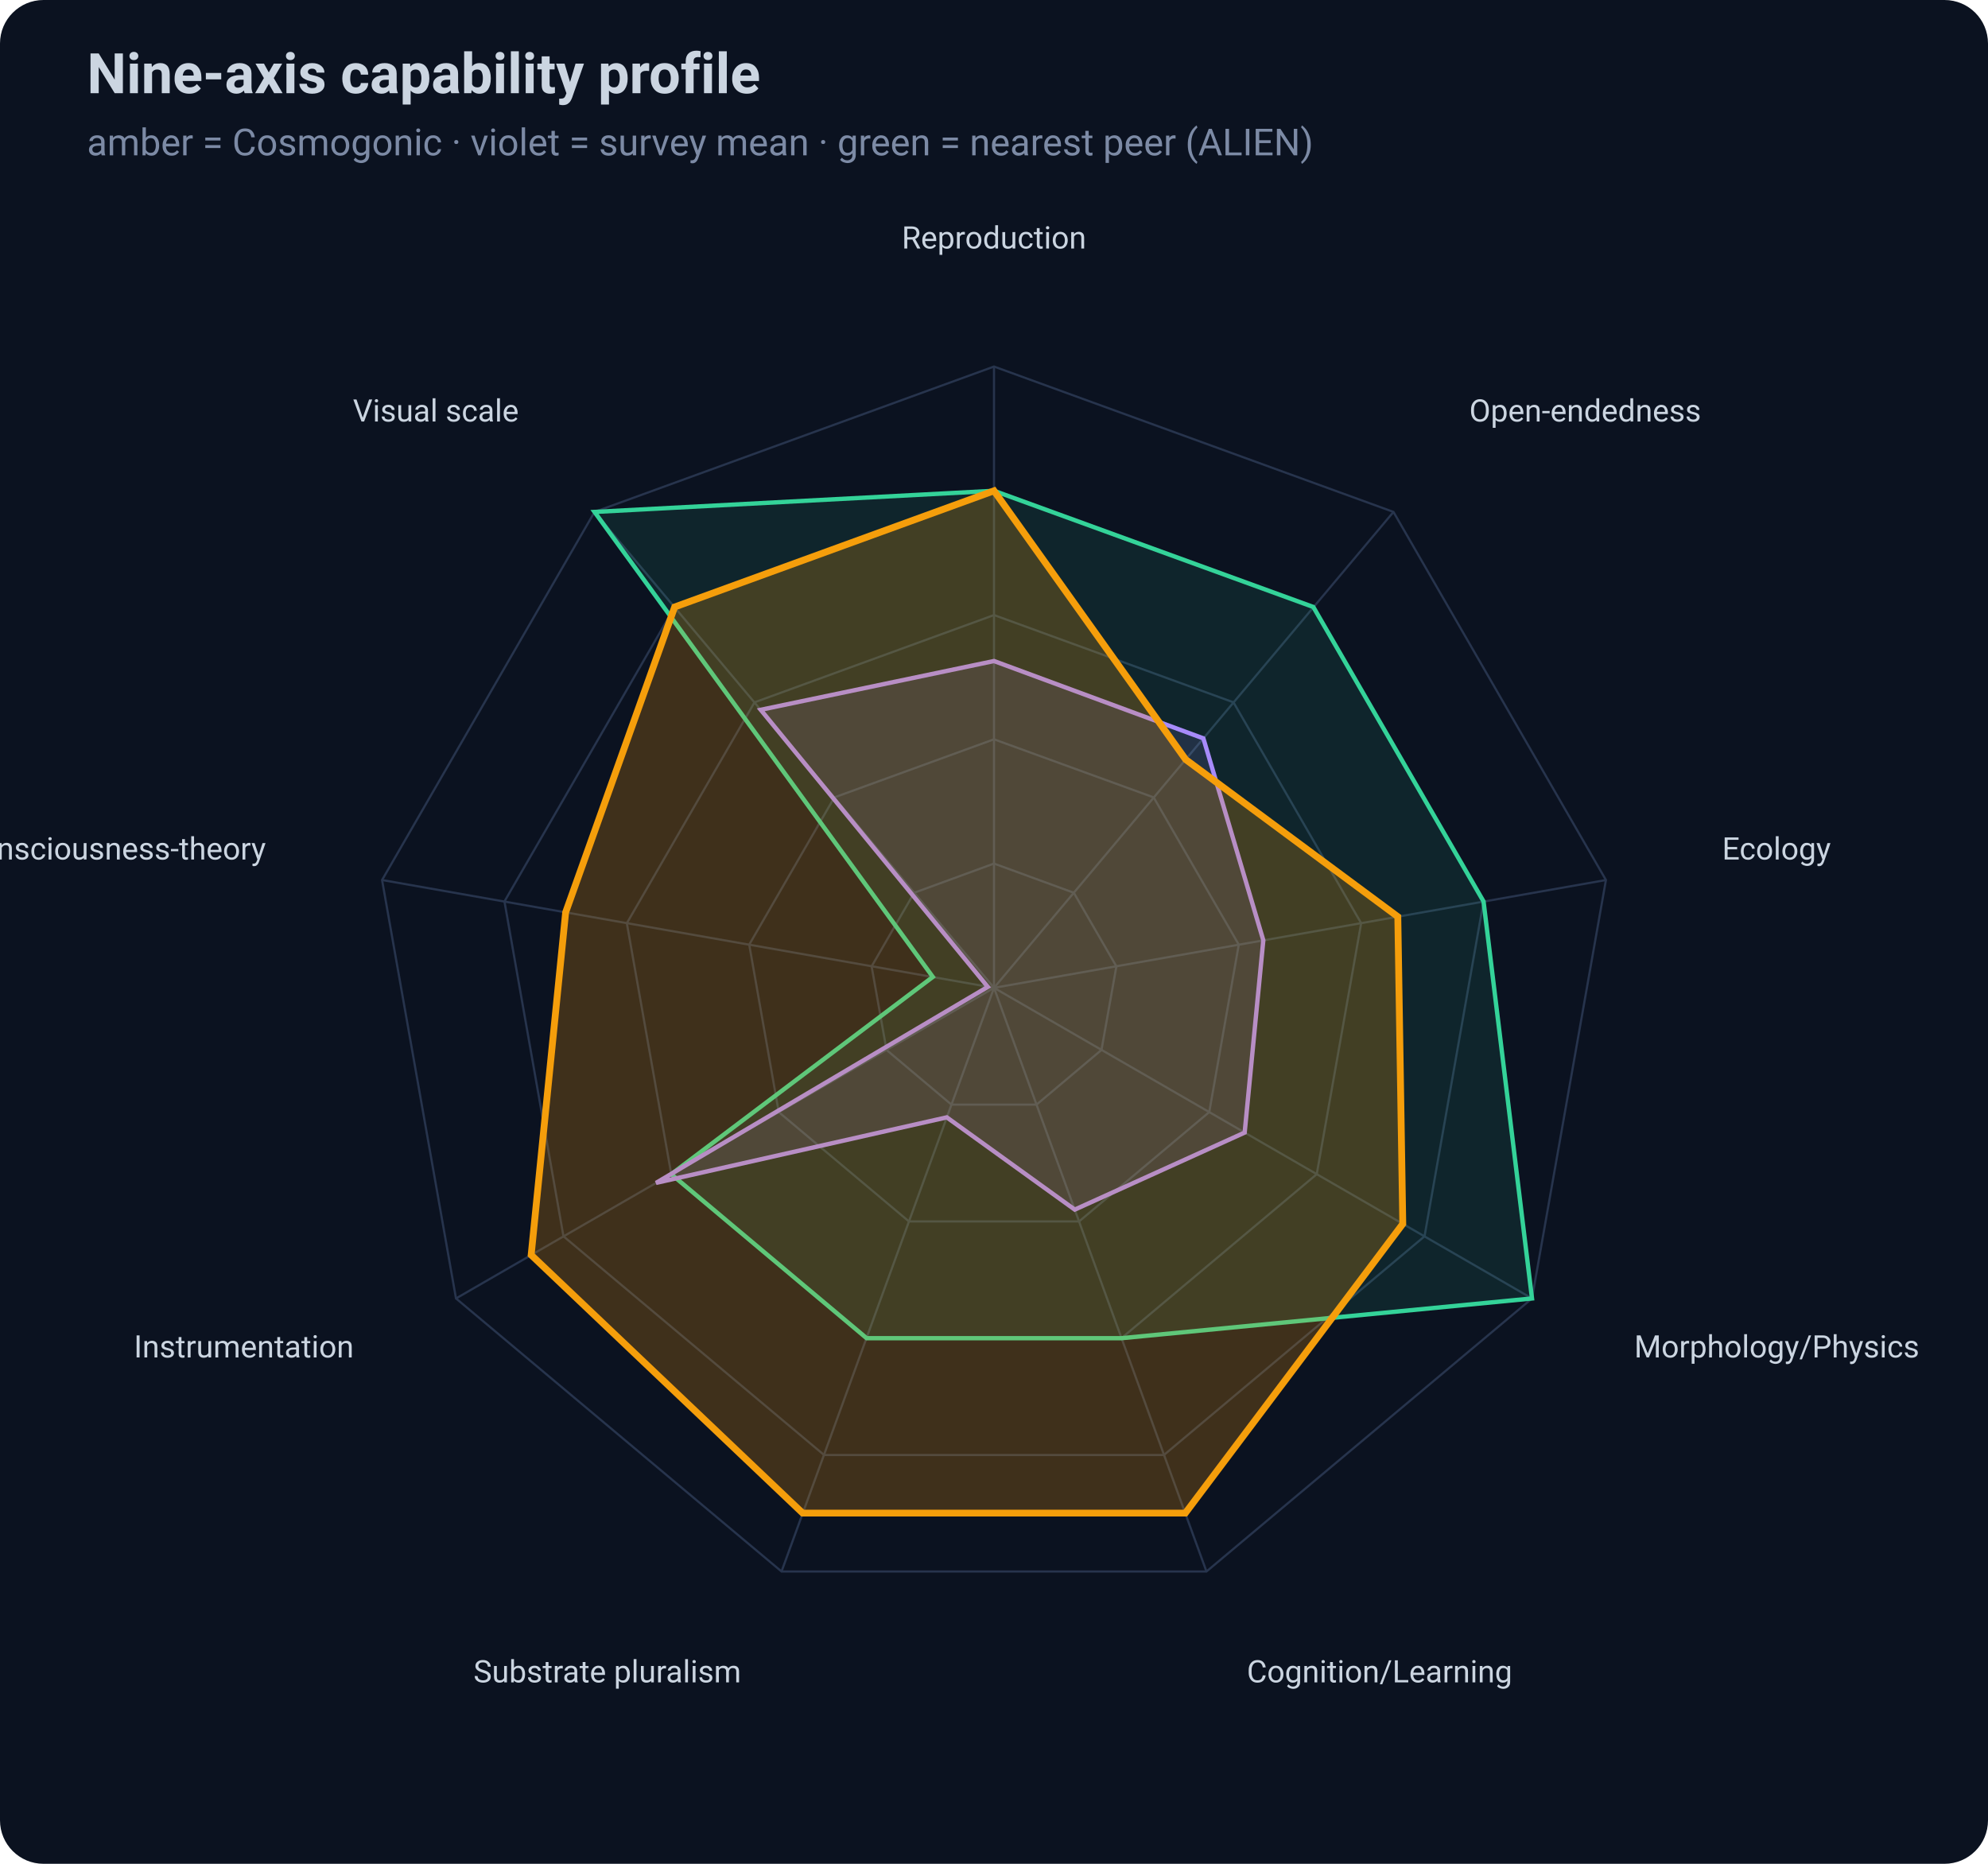
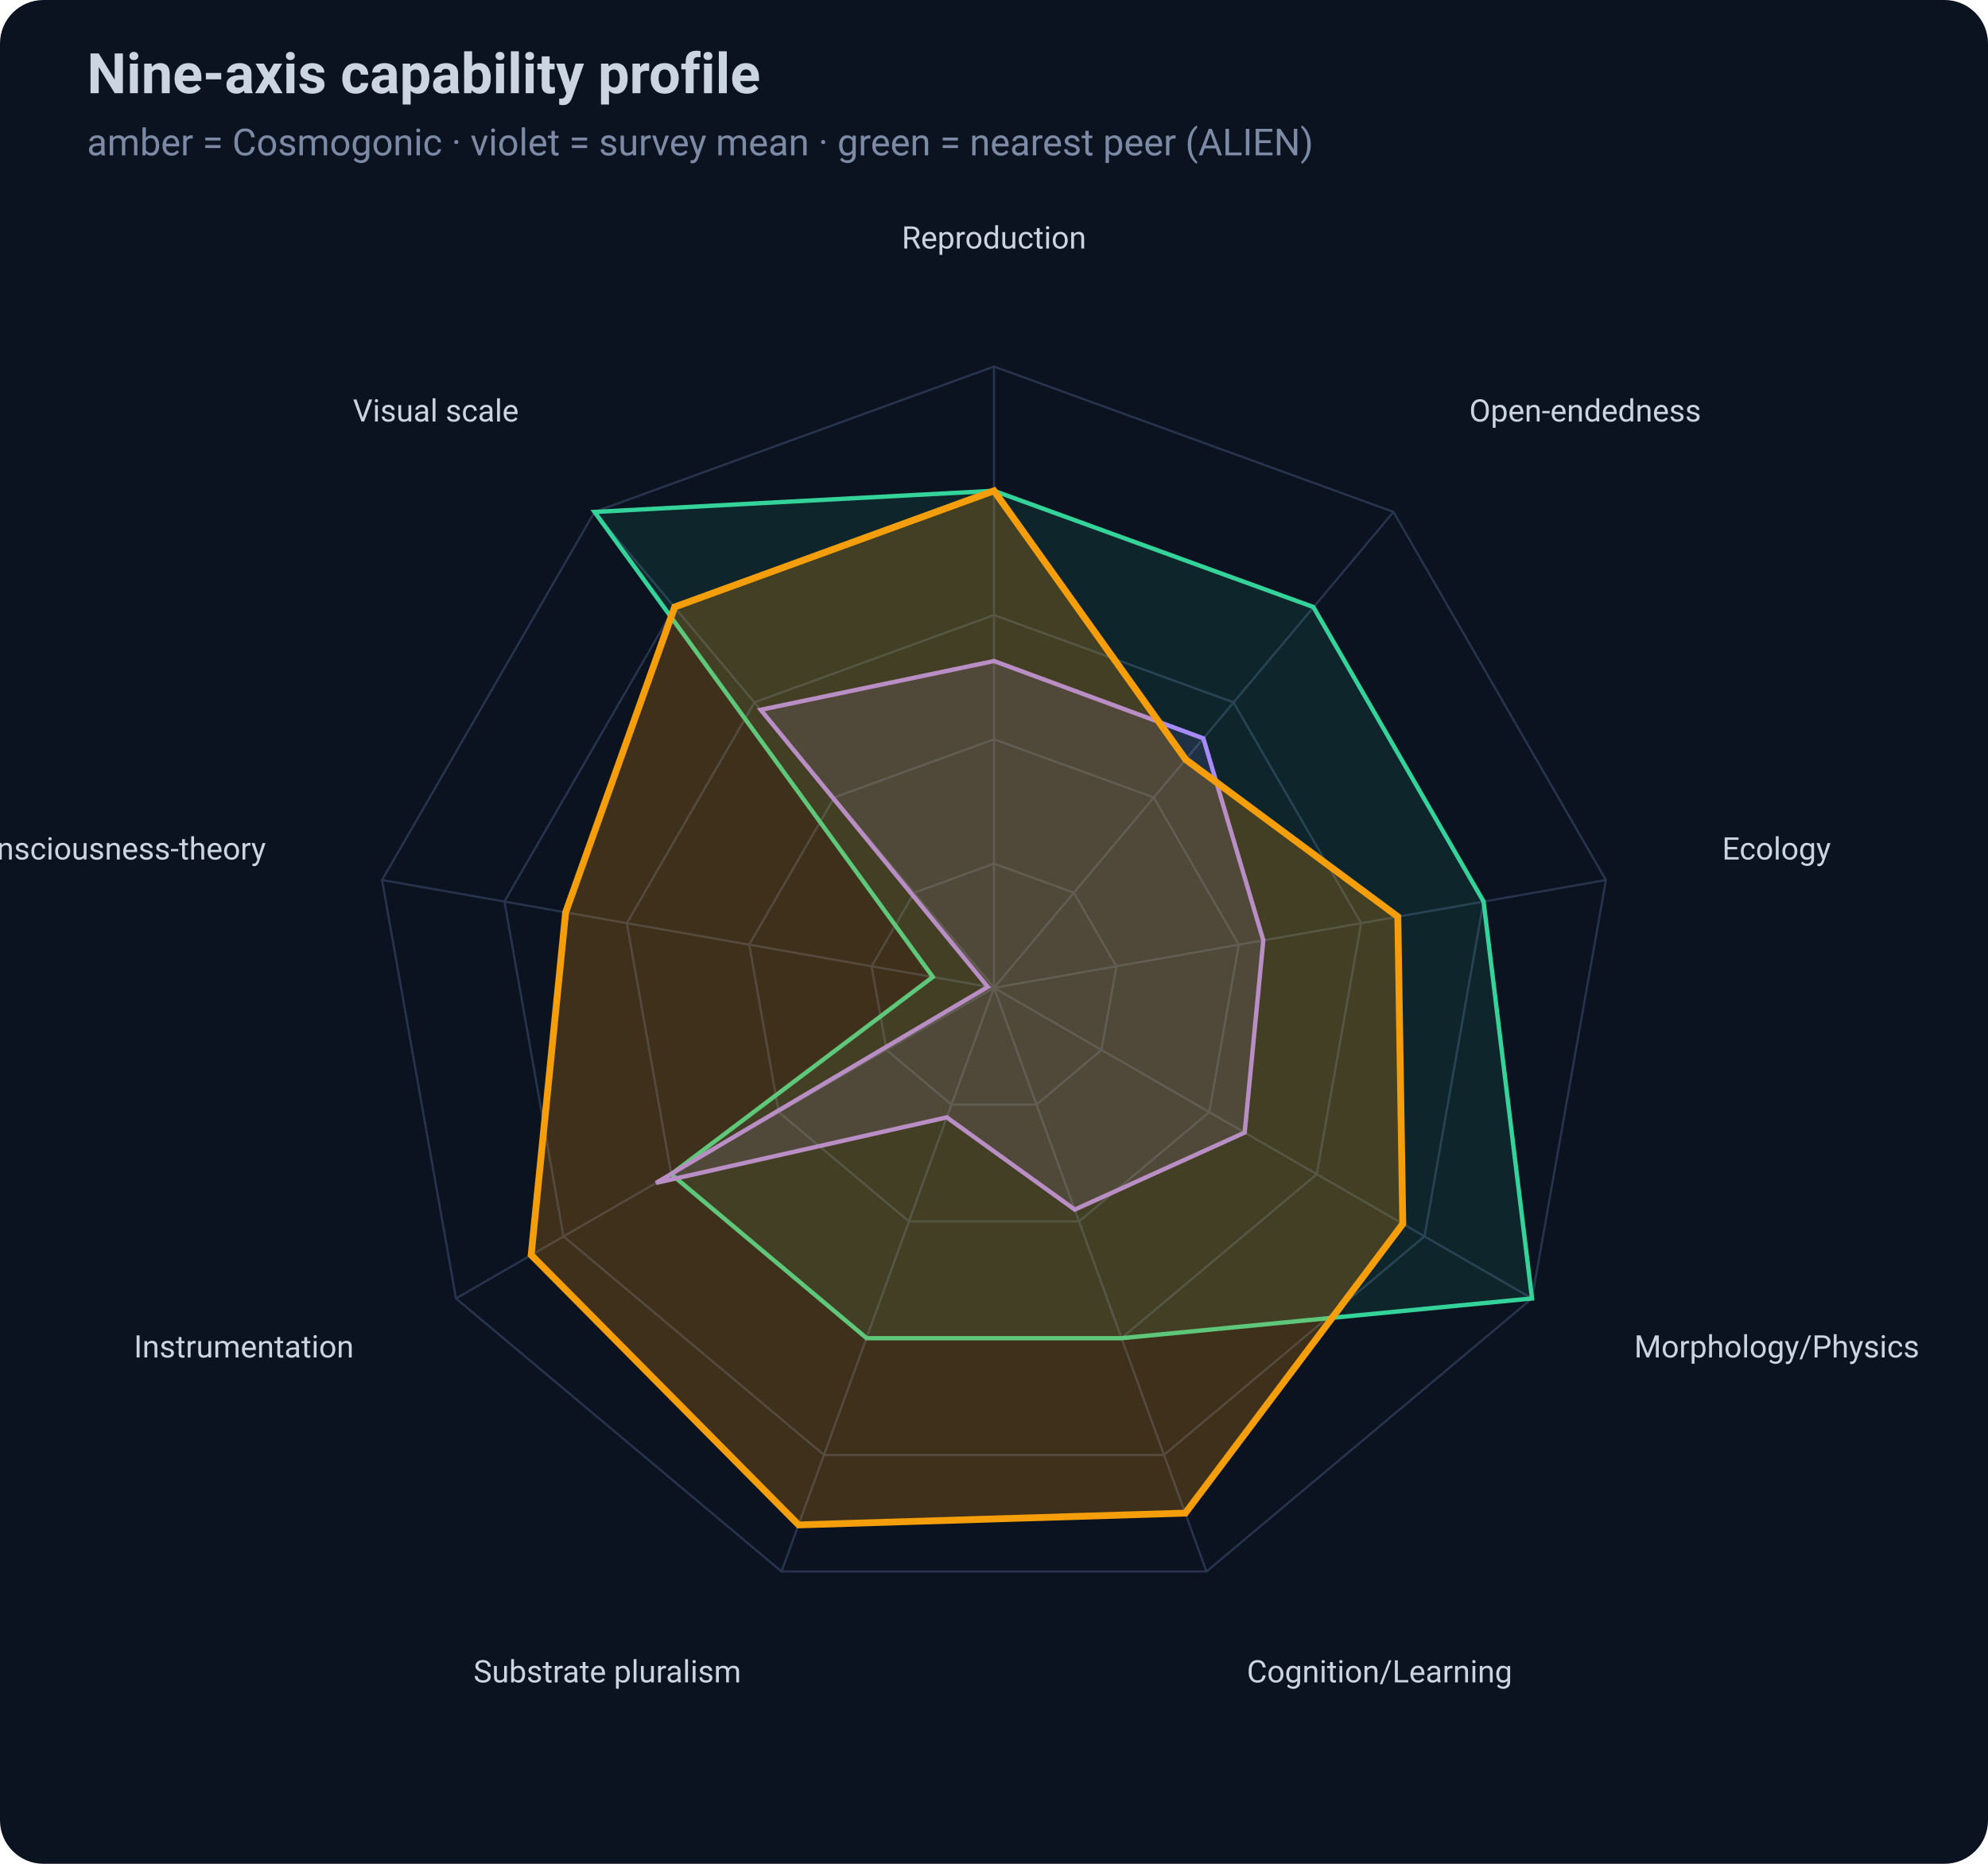
<svg xmlns="http://www.w3.org/2000/svg" viewBox="0 0 640 600" font-family="ui-sans-serif,system-ui,Segoe UI,Roboto,sans-serif" role="img" aria-label="Nine-axis capability radar">
  <rect width="640" height="600" rx="14" fill="#0b1220" />
  <text x="28" y="30" fill="#cbd5e1" font-size="18" font-weight="700">Nine-axis capability profile</text>
  <text x="28" y="50" fill="#7c8aa5" font-size="12">amber = Cosmogonic · violet = survey mean · green = nearest peer (ALIEN)</text>
  <polygon points="320,278 345.7,287.4 359.4,311.1 354.6,338 333.7,355.6 306.3,355.6 285.4,338 280.6,311.1 294.3,287.4" fill="none" stroke="#27344d" stroke-width="0.7" />
  <polygon points="320,238 371.4,256.7 398.8,304.1 389.3,358 347.4,393.2 292.6,393.2 250.7,358 241.2,304.1 268.6,256.7" fill="none" stroke="#27344d" stroke-width="0.7" />
  <polygon points="320,198 397.1,226.1 438.2,297.2 423.9,378 361,430.8 279,430.8 216.1,378 201.8,297.2 242.9,226.1" fill="none" stroke="#27344d" stroke-width="0.7" />
  <polygon points="320,158 422.8,195.4 477.6,290.2 458.6,398 374.7,468.4 265.3,468.4 181.4,398 162.4,290.2 217.2,195.4" fill="none" stroke="#27344d" stroke-width="0.7" />
  <polygon points="320,118 448.6,164.8 517,283.3 493.2,418 388.4,505.9 251.6,505.9 146.8,418 123,283.3 191.4,164.8" fill="none" stroke="#27344d" stroke-width="0.7" />
  <line x1="320" y1="318" x2="320" y2="118" stroke="#27344d" stroke-width="0.7" />
  <text x="320" y="80" fill="#cbd5e1" font-size="10" text-anchor="middle">Reproduction</text>
  <line x1="320" y1="318" x2="448.6" y2="164.8" stroke="#27344d" stroke-width="0.7" />
  <text x="473" y="135.7" fill="#cbd5e1" font-size="10" text-anchor="start">Open-endedness</text>
  <line x1="320" y1="318" x2="517" y2="283.3" stroke="#27344d" stroke-width="0.7" />
  <text x="554.4" y="276.7" fill="#cbd5e1" font-size="10" text-anchor="start">Ecology</text>
  <line x1="320" y1="318" x2="493.2" y2="418" stroke="#27344d" stroke-width="0.7" />
  <text x="526.1" y="437" fill="#cbd5e1" font-size="10" text-anchor="start">Morphology/Physics</text>
  <line x1="320" y1="318" x2="388.4" y2="505.9" stroke="#27344d" stroke-width="0.7" />
  <text x="401.4" y="541.6" fill="#cbd5e1" font-size="10" text-anchor="start">Cognition/Learning</text>
  <line x1="320" y1="318" x2="251.6" y2="505.9" stroke="#27344d" stroke-width="0.7" />
  <text x="238.6" y="541.6" fill="#cbd5e1" font-size="10" text-anchor="end">Substrate pluralism</text>
  <line x1="320" y1="318" x2="146.8" y2="418" stroke="#27344d" stroke-width="0.7" />
  <text x="113.9" y="437" fill="#cbd5e1" font-size="10" text-anchor="end">Instrumentation</text>
  <line x1="320" y1="318" x2="123" y2="283.3" stroke="#27344d" stroke-width="0.7" />
  <text x="85.6" y="276.7" fill="#cbd5e1" font-size="10" text-anchor="end">Consciousness-theory</text>
  <line x1="320" y1="318" x2="191.4" y2="164.8" stroke="#27344d" stroke-width="0.7" />
  <text x="167" y="135.7" fill="#cbd5e1" font-size="10" text-anchor="end">Visual scale</text>
  <polygon points="320,158 422.8,195.4 477.6,290.2 493.2,418 361,430.8 279,430.8 216.1,378 300.3,314.5 191.4,164.8" fill="#34d399" fill-opacity="0.10" stroke="#34d399" stroke-width="1.4" />
  <polygon points="320,212.8 387.4,237.7 406.7,302.7 400.7,364.6 346,389.4 304.8,359.7 211.2,380.8 318,317.7 244.9,228.5" fill="#a78bfa" fill-opacity="0.12" stroke="#a78bfa" stroke-width="1.4" />
-   <polygon points="320,158 381.7,244.5 450,295.1 451.6,394 381.6,487.1 258.4,487.1 171,404 182.1,293.7 217.2,195.4" fill="#f59e0b" fill-opacity="0.22" stroke="#f59e0b" stroke-width="2.2" />
+   <polygon points="320,158 381.7,244.5 450,295.1 451.6,394 381.6,487.1 257.1,490.9 171,404 182.1,293.7 217.2,195.4" fill="#f59e0b" fill-opacity="0.22" stroke="#f59e0b" stroke-width="2.2" />
</svg>
